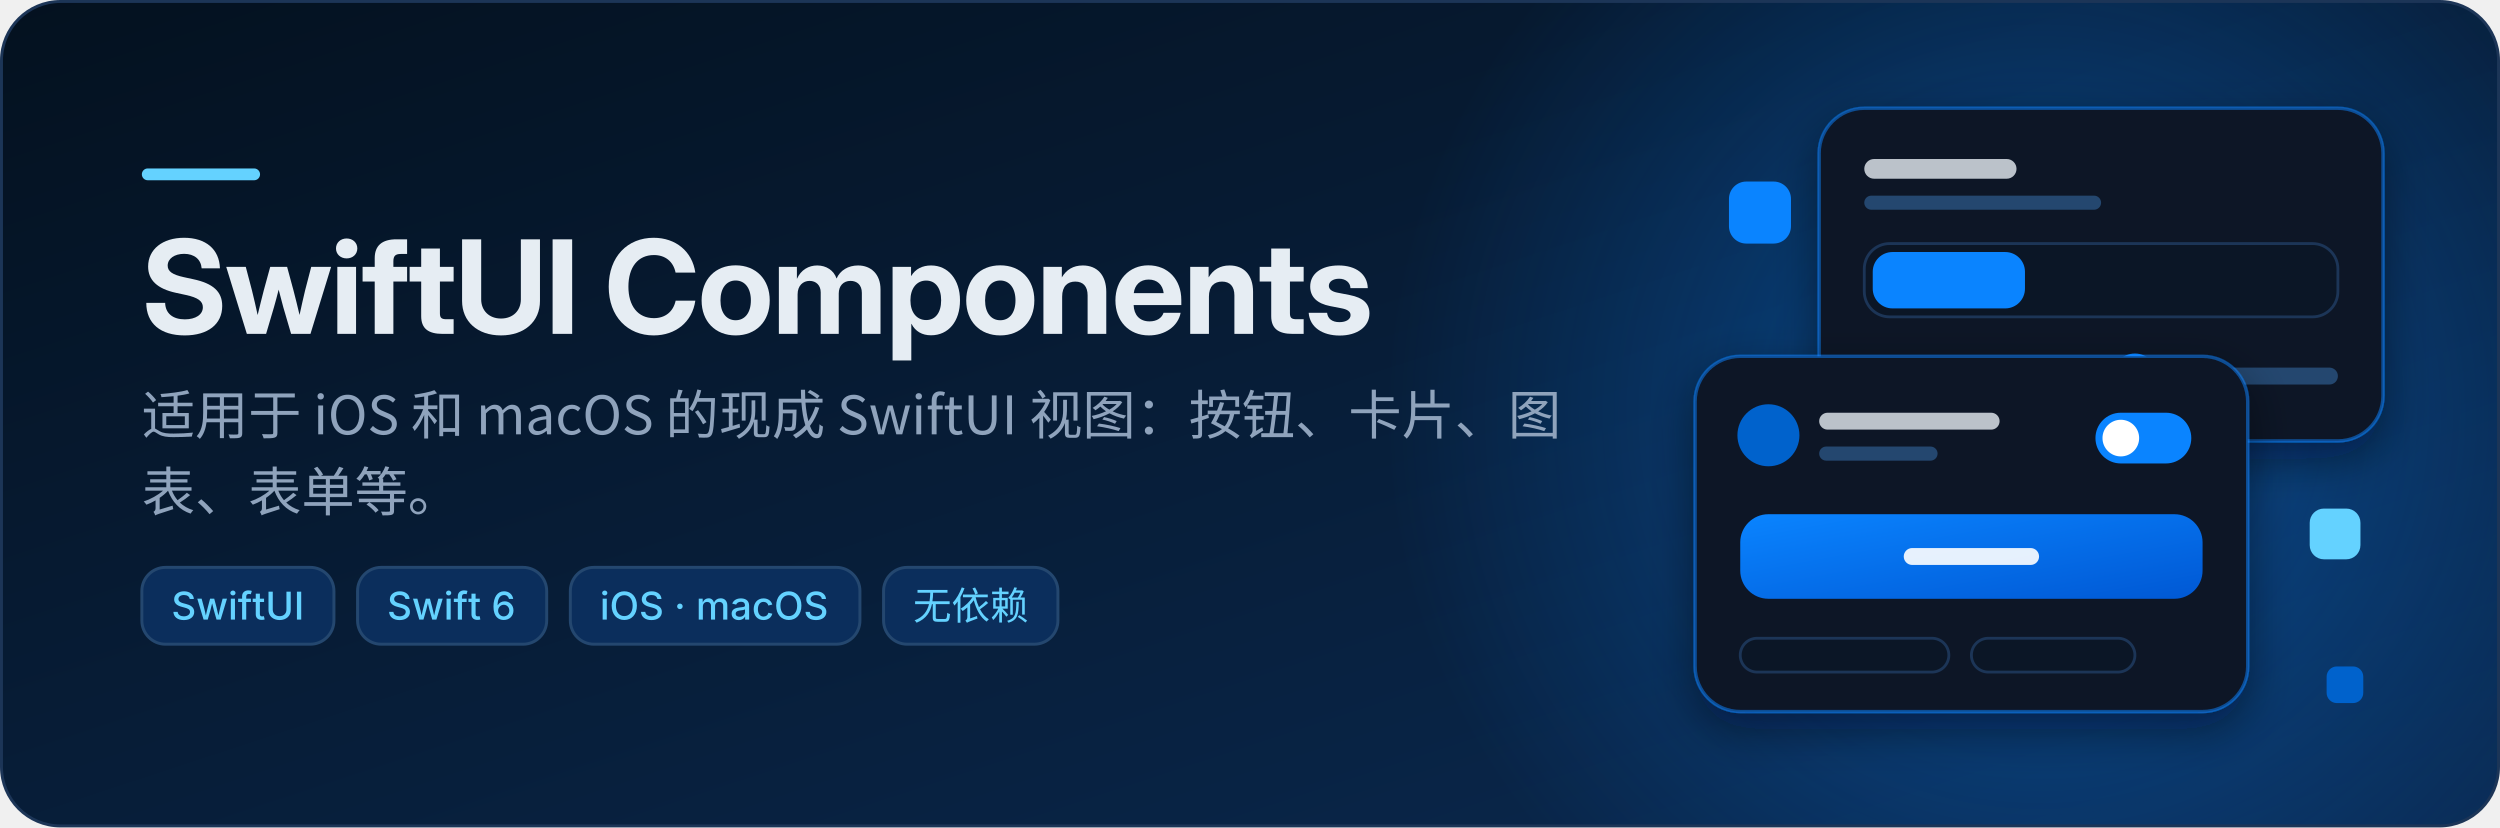
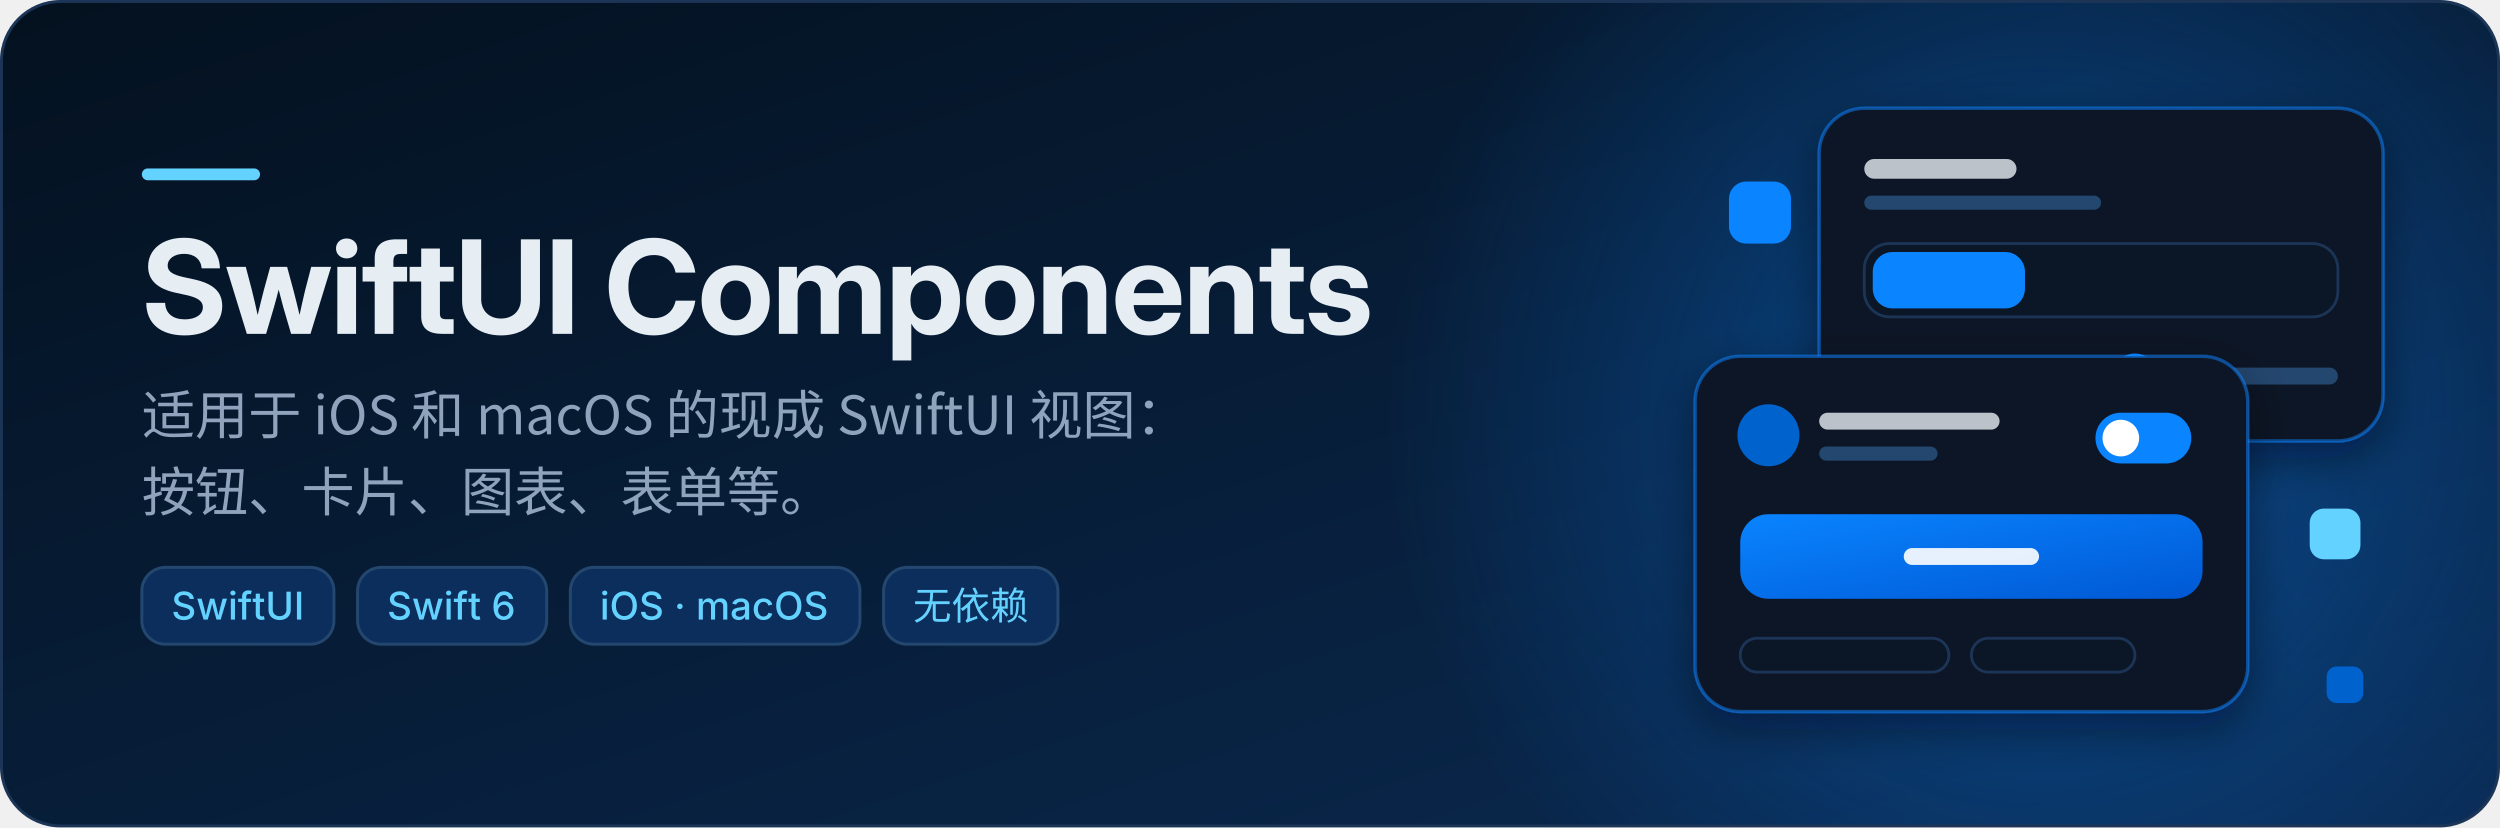
<svg xmlns="http://www.w3.org/2000/svg" width="846" height="280" viewBox="0 0 846 280" role="img" aria-labelledby="t">
  <style>.c{display:none}@media (max-width:500px){.w{display:none}.c{display:inline}}.m-float{animation:mFloat 6s ease-in-out infinite alternate}@keyframes mFloat{from{transform:translateY(0)}to{transform:translateY(-6px)}}.m-float-b{animation:mFloatB 7s ease-in-out infinite alternate}@keyframes mFloatB{from{transform:translateY(0)}to{transform:translateY(5px)}}.m-bob{animation:mBob 5s ease-in-out infinite alternate}@keyframes mBob{from{transform:translateY(0)}to{transform:translateY(-8px)}}.m-bar{transform-box:fill-box;transform-origin:center bottom;animation:mBar 4.2s ease-in-out infinite alternate}@keyframes mBar{from{transform:scaleY(.55)}to{transform:scaleY(1)}}.m-knob{animation:mKnob 6s ease-in-out infinite}@keyframes mKnob{0%,45%{transform:translateX(0)}55%,95%{transform:translateX(12px)}100%{transform:translateX(0)}}.m-slide{animation:mSlide 8s ease-in-out infinite alternate}@keyframes mSlide{from{transform:translateX(0)}to{transform:translateX(56px)}}.m-ring{stroke-dasharray:100;stroke-dashoffset:28;animation:mRing 7s ease-in-out infinite}@keyframes mRing{0%{stroke-dashoffset:100}45%,100%{stroke-dashoffset:28}}.m-caret{animation:mCaret 1.2s steps(1) infinite}@keyframes mCaret{50%{opacity:0}}.m-island{transform-box:fill-box;transform-origin:center;animation:mIsland 9s ease-in-out infinite}@keyframes mIsland{0%,20%{transform:scaleX(.42)}30%,70%{transform:scaleX(1)}80%,100%{transform:scaleX(.42)}}@media (prefers-reduced-motion: reduce){*{animation:none!important}}</style>
  <defs>
    <linearGradient id="bg" x1="0" y1="0" x2="1" y2="1">
      <stop offset="0" stop-color="#04111F" />
      <stop offset="1" stop-color="#0A2A52" />
    </linearGradient>
    <radialGradient id="glow">
      <stop offset="0" stop-color="#0A84FF" stop-opacity="0.42" />
      <stop offset="1" stop-color="#0A84FF" stop-opacity="0" />
    </radialGradient>
    <linearGradient id="mButton" x1="0" y1="0" x2="1" y2="1">
      <stop offset="0" stop-color="#0A84FF" />
      <stop offset="1" stop-color="#0058D4" />
    </linearGradient>
    <filter id="mShadow" x="-20%" y="-20%" width="140%" height="150%">
      <feDropShadow dx="0" dy="6" stdDeviation="8" flood-color="#04111F" flood-opacity="0.45" />
    </filter>
    <clipPath id="frame">
      <rect x="0.5" y="0.5" width="845" height="279" rx="20" />
    </clipPath>
    <path id="bd397" d="M675 24C1042 24 1266-153 1266-440C1266-664 1125-795 807-862L664-893C481-933 407-984 407-1076C407-1185 514-1261 666-1261C826-1261 931-1174 942-1033L1230-1033C1221-1333 1008-1514 665-1514C326-1514 99-1332 99-1061C99-848 242-711 537-647L694-613C883-572 961-516 961-420C961-304 848-229 677-229C486-229 371-325 367-489L70-489C70-165 293 24 675 24Z" />
    <path id="bd984" d="M337 0L640 0L764-420C790-509 814-603 838-697C862-603 886-509 911-420L1034 0L1339 0L1664-1056L1351-1056L1255-687C1224-562 1196-429 1167-298C1136-429 1104-563 1071-687L971-1056L705-1056L604-687C571-562 539-428 507-297C478-428 449-562 417-687L320-1056L12-1056Z" />
    <path id="bd689" d="M104 0L399 0L399-1056L104-1056ZM251-1189C348-1189 419-1256 419-1346C419-1436 348-1503 251-1503C154-1503 83-1436 83-1346C83-1256 154-1189 251-1189Z" />
    <path id="bd647" d="M719-1056L503-1056L503-1143C503-1227 534-1259 619-1259L719-1259L719-1490L552-1490C324-1490 209-1390 209-1193L209-1056L18-1056L18-825L209-825L209 0L503 0L503-825L719-825Z" />
    <path id="bd889" d="M711-1056L495-1056L495-1344L200-1344L200-1056L18-1056L18-825L200-825L200-280C200-88 307 0 539 0L711 0L711-231L598-231C518-231 495-254 495-326L495-825L711-825Z" />
    <path id="bd424" d="M721 24C1093 24 1335-197 1335-519L1335-1490L1034-1490L1034-544C1034-368 911-242 721-242C532-242 409-369 409-544L409-1490L108-1490L108-519C108-196 349 24 721 24Z" />
    <path id="bd197" d="M419-1490L111-1490L111 0L419 0Z" />
    <path id="bd73" d="M771 24C1120 24 1380-191 1427-523L1117-523C1079-348 951-248 775-248C521-248 373-441 373-744C373-1049 522-1242 775-1242C952-1242 1081-1141 1116-965L1427-965C1380-1298 1120-1514 771-1514C361-1514 63-1220 63-744C63-271 362 24 771 24Z" />
    <path id="bd790" d="M594 24C915 24 1131-196 1131-527C1131-858 915-1080 594-1080C274-1080 58-858 58-527C58-196 274 24 594 24ZM594-215C451-215 355-331 355-527C355-724 452-841 594-841C737-841 834-724 834-527C834-331 738-215 594-215Z" />
    <path id="bd766" d="M104 0L399 0L399-623C399-759 483-835 588-835C691-835 763-764 763-654L763 0L1047 0L1047-636C1047-754 1118-835 1232-835C1333-835 1411-773 1411-646L1411 0L1705 0L1705-700C1705-942 1554-1078 1351-1078C1198-1078 1068-1001 1013-872C969-1001 850-1078 708-1078C574-1078 451-1009 388-866L388-1056L104-1056Z" />
    <path id="bd843" d="M104 418L399 418L399-158L402-158C463-39 570 22 709 22C985 22 1166-198 1166-529C1166-853 981-1078 711-1078C574-1078 463-1023 398-913L395-913L395-1056L104-1056ZM633-218C484-218 385-340 385-529C385-717 484-840 633-840C776-840 869-727 869-529C869-331 776-218 633-218Z" />
    <path id="bd773" d="M399-587C399-751 484-824 606-824C729-824 800-749 800-607L800 0L1094 0L1094-661C1094-928 949-1078 724-1078C572-1078 465-1010 394-890L394-1056L104-1056L104 0L399 0Z" />
    <path id="bd614" d="M586 24C842 24 1046-122 1085-332L816-332C789-250 710-197 595-197C440-197 350-298 345-454L1096-454L1096-533C1096-855 887-1080 576-1080C273-1080 58-849 58-527C58-206 266 24 586 24ZM347-642C363-774 450-856 582-856C715-856 803-774 818-642Z" />
    <path id="bd871" d="M543 26C819 26 1011-112 1011-323C1011-478 913-570 700-612L500-651C419-668 372-703 372-757C372-820 433-869 534-869C638-869 710-806 712-721L985-721C979-941 799-1078 526-1078C251-1078 78-946 78-746C78-582 187-478 392-438L577-402C663-385 714-352 714-296C714-231 647-185 538-185C423-185 355-240 344-332L54-332C72-105 269 26 543 26Z" />
    <path id="bm397" d="M665 25C1015 25 1217-159 1217-412C1217-681 978-783 788-832L643-870C529-900 375-953 375-1094C375-1220 489-1312 670-1312C839-1312 960-1234 975-1098L1197-1098C1190-1335 981-1510 675-1510C375-1510 147-1339 147-1081C147-877 291-752 535-687L709-639C869-596 992-545 992-415C992-271 853-175 664-175C492-175 348-251 335-414L106-414C120-142 330 25 665 25Z" />
    <path id="bm984" d="M393 0L614 0L752-481C785-596 817-733 849-867C880-733 911-598 945-481L1083 0L1304 0L1641-1118L1407-1118L1284-655C1252-531 1217-390 1183-221C1149-391 1113-533 1082-655L960-1118L740-1118L617-655C584-530 548-387 514-219C480-393 443-535 412-655L289-1118L57-1118Z" />
    <path id="bm689" d="M148 0L368 0L368-1118L148-1118ZM259-1289C335-1289 398-1347 398-1419C398-1492 335-1550 259-1550C183-1550 120-1492 120-1419C120-1347 183-1289 259-1289Z" />
    <path id="bm647" d="M702-1118L452-1118L452-1216C452-1314 495-1368 600-1368C646-1368 677-1358 698-1352L749-1530C719-1541 653-1560 565-1560C388-1560 232-1455 232-1246L232-1118L20-1118L20-939L232-939L232 0L452 0L452-939L702-939Z" />
    <path id="bm889" d="M626-1118L403-1118L403-1384L183-1384L183-1118L20-1118L20-939L183-939L183-284C183-94 300 15 503 15C554 15 610 8 657-8L618-184C591-178 548-172 525-172C438-172 403-212 403-302L403-939L626-939Z" />
    <path id="bm424" d="M759 23C1115 23 1351-199 1351-512L1351-1490L1122-1490L1122-531C1122-330 983-184 759-184C534-184 393-330 393-531L393-1490L165-1490L165-512C165-199 400 23 759 23Z" />
    <path id="bm197" d="M393-1490L165-1490L165 0L393 0Z" />
    <path id="bm1349" d="M659 20C971 20 1178-201 1178-487C1178-772 971-976 713-976C556-976 420-900 344-774L333-774C333-1111 459-1310 678-1310C820-1310 910-1223 940-1102L1164-1102C1130-1340 942-1510 678-1510C330-1510 113-1212 113-695C113-147 392 20 659 20ZM658-172C487-172 361-316 361-482C361-647 493-791 662-791C831-791 956-655 956-484C956-309 826-172 658-172Z" />
    <path id="bm321" d="M786 20C1172 20 1457-268 1457-744C1457-1222 1172-1510 786-1510C399-1510 113-1222 113-744C113-268 399 20 786 20ZM786-188C530-188 339-384 339-744C339-1105 530-1302 786-1302C1040-1302 1231-1106 1231-744C1231-384 1040-188 786-188Z" />
    <path id="bm1509" d="M311-560C393-560 458-625 458-707C458-790 393-855 311-855C228-855 163-790 163-707C163-625 228-560 311-560Z" />
    <path id="bm766" d="M148 0L368 0L368-695C368-858 474-944 597-944C715-944 801-865 801-746L801 0L1018 0L1018-716C1018-849 1102-944 1241-944C1355-944 1451-881 1451-732L1451 0L1671 0L1671-754C1671-1008 1515-1137 1317-1137C1158-1137 1020-1053 963-902C919-1050 823-1137 677-1137C544-1137 419-1064 362-909L357-1118L148-1118Z" />
    <path id="bm507" d="M461 25C642 25 748-66 791-153L802-153L802 0L1015 0L1015-742C1015-1065 758-1132 578-1132C379-1132 191-1054 115-854L322-800C353-876 435-953 581-953C721-953 795-881 795-757L795-751C795-672 710-673 513-650C302-626 83-570 83-316C83-96 248 25 461 25ZM510-152C387-152 299-207 299-313C299-428 401-470 525-487C593-496 763-514 796-546L796-403C796-272 689-152 510-152Z" />
    <path id="bm586" d="M618 23C853 23 1035-104 1089-315L881-365C851-244 758-163 619-163C417-163 320-340 320-553C320-769 417-946 619-946C756-946 847-867 877-752L1086-802C1031-1009 850-1132 618-1132C303-1132 96-901 96-553C96-208 303 23 618 23Z" />
  </defs>
  <g clip-path="url(#frame)">
    <rect width="846" height="280" fill="url(#bg)" />
    <circle class="w" cx="690" cy="140" r="220" fill="url(#glow)" />
    <g class="w">
      <g transform="translate(566 29) scale(0.954)">
        <g class="m-float-b">
          <rect x="52" y="8" width="200" height="118" rx="16" fill="#0B1626" stroke="rgba(10,132,255,0.5)" stroke-width="1.2" filter="url(#mShadow)" />
          <rect x="68" y="26" width="54" height="7" rx="3.5" fill="#E6EDF3" opacity=".8" />
          <rect x="68" y="39" width="84" height="5" rx="2.5" fill="#24476F" />
          <rect x="68" y="56" width="168" height="26" rx="9" fill="#0B1626" stroke="#1C3557" />
          <rect class="m-slide" x="71" y="59" width="54" height="20" rx="7" fill="#0A84FF" />
          <rect x="68" y="100" width="168" height="6" rx="3" fill="#24476F" />
          <rect x="68" y="100" width="96" height="6" rx="3" fill="#64D2FF" />
          <circle cx="164" cy="103" r="7" fill="#fff" stroke="#0A84FF" stroke-width="2" />
        </g>
        <g class="m-float">
          <rect x="8" y="96" width="196" height="126" rx="16" fill="#0B1626" stroke="rgba(10,132,255,0.5)" stroke-width="1.2" filter="url(#mShadow)" />
          <circle cx="34" cy="124" r="11" fill="#0062CC" />
          <rect x="52" y="116" width="64" height="6" rx="3" fill="#E6EDF3" opacity=".8" />
          <rect x="52" y="128" width="42" height="5" rx="2.5" fill="#24476F" />
          <rect x="150" y="116" width="34" height="18" rx="9" fill="#0A84FF" />
          <circle class="m-knob" cx="159" cy="125" r="6.5" fill="#fff" />
          <rect x="24" y="152" width="164" height="30" rx="10" fill="url(#mButton)" />
          <rect x="82" y="164" width="48" height="6" rx="3" fill="#fff" opacity=".9" />
          <rect x="24" y="196" width="74" height="12" rx="6" fill="#0B1626" stroke="#1C3557" />
          <rect x="106" y="196" width="58" height="12" rx="6" fill="#0B1626" stroke="#1C3557" />
        </g>
        <rect class="m-bob" style="animation-delay:-0s" x="20" y="34" width="22" height="22" rx="6.16" fill="#0A84FF" />
        <rect class="m-bob" style="animation-delay:-1.6s" x="226" y="150" width="18" height="18" rx="5.04" fill="#64D2FF" />
        <rect class="m-bob" style="animation-delay:-3.1s" x="232" y="206" width="13" height="13" rx="3.64" fill="#0062CC" />
      </g>
      <rect x="48" y="57" width="40" height="4" rx="2" fill="#64D2FF" />
      <g fill="#E6EDF3" transform="translate(48 112.99) scale(0.021484)">
        <use href="#bd397" x="0" />
        <use href="#bd984" x="1317" />
        <use href="#bd689" x="2975" />
        <use href="#bd647" x="3459" />
        <use href="#bd889" x="4200" />
        <use href="#bd424" x="4936" />
        <use href="#bd197" x="6359" />
        <use href="#bd73" x="7291" />
        <use href="#bd790" x="8759" />
        <use href="#bd766" x="9930" />
        <use href="#bd843" x="11721" />
        <use href="#bd790" x="12927" />
        <use href="#bd773" x="14097" />
        <use href="#bd614" x="15277" />
        <use href="#bd773" x="16409" />
        <use href="#bd889" x="17589" />
        <use href="#bd871" x="18325" />
      </g>
-       <text x="48" y="146.99" fill="#8FA3BC" font-family="-apple-system,BlinkMacSystemFont,&quot;PingFang SC&quot;,&quot;Hiragino Sans&quot;,&quot;Apple SD Gothic Neo&quot;,&quot;Noto Sans CJK SC&quot;,&quot;Noto Sans CJK JP&quot;,&quot;Noto Sans CJK KR&quot;,&quot;Microsoft YaHei&quot;,&quot;Malgun Gothic&quot;,sans-serif" font-size="18" font-weight="400">适用于 iOS 和 macOS 的现成 SwiftUI 视图：按钮、卡片、图</text>
-       <text x="48" y="172.99" fill="#8FA3BC" font-family="-apple-system,BlinkMacSystemFont,&quot;PingFang SC&quot;,&quot;Hiragino Sans&quot;,&quot;Apple SD Gothic Neo&quot;,&quot;Noto Sans CJK SC&quot;,&quot;Noto Sans CJK JP&quot;,&quot;Noto Sans CJK KR&quot;,&quot;Microsoft YaHei&quot;,&quot;Malgun Gothic&quot;,sans-serif" font-size="18" font-weight="400">表、表单等。</text>
+       <text x="48" y="146.99" fill="#8FA3BC" font-family="-apple-system,BlinkMacSystemFont,&quot;PingFang SC&quot;,&quot;Hiragino Sans&quot;,&quot;Apple SD Gothic Neo&quot;,&quot;Noto Sans CJK SC&quot;,&quot;Noto Sans CJK JP&quot;,&quot;Noto Sans CJK KR&quot;,&quot;Microsoft YaHei&quot;,&quot;Malgun Gothic&quot;,sans-serif" font-size="18" font-weight="400">适用于 iOS 和 macOS 的现成 SwiftUI 视图：</text>
+       <text x="48" y="172.99" fill="#8FA3BC" font-family="-apple-system,BlinkMacSystemFont,&quot;PingFang SC&quot;,&quot;Hiragino Sans&quot;,&quot;Apple SD Gothic Neo&quot;,&quot;Noto Sans CJK SC&quot;,&quot;Noto Sans CJK JP&quot;,&quot;Noto Sans CJK KR&quot;,&quot;Microsoft YaHei&quot;,&quot;Malgun Gothic&quot;,sans-serif" font-size="18" font-weight="400">按钮、卡片、图表、表单等。</text>
      <rect x="48" y="192" width="65" height="26" rx="8" fill="#0B2E5C" stroke="#24476F" />
      <g fill="#64D2FF" transform="translate(58 209.68) scale(0.006348)">
        <use href="#bm397" x="0" />
        <use href="#bm984" x="1323" />
        <use href="#bm689" x="3021" />
        <use href="#bm647" x="3537" />
        <use href="#bm889" x="4314" />
        <use href="#bm424" x="5011" />
        <use href="#bm197" x="6527" />
      </g>
      <rect x="121" y="192" width="64" height="26" rx="8" fill="#0B2E5C" stroke="#24476F" />
      <g fill="#64D2FF" transform="translate(131 209.68) scale(0.006348)">
        <use href="#bm397" x="0" />
        <use href="#bm984" x="1323" />
        <use href="#bm689" x="3021" />
        <use href="#bm647" x="3537" />
        <use href="#bm889" x="4314" />
        <use href="#bm1349" x="5557" />
      </g>
      <rect x="193" y="192" width="98" height="26" rx="8" fill="#0B2E5C" stroke="#24476F" />
      <g fill="#64D2FF" transform="translate(203 209.68) scale(0.006348)">
        <use href="#bm689" x="0" />
        <use href="#bm321" x="516" />
        <use href="#bm397" x="2086" />
        <use href="#bm1509" x="3955" />
        <use href="#bm766" x="5122" />
        <use href="#bm507" x="6941" />
        <use href="#bm586" x="8104" />
        <use href="#bm321" x="9286" />
        <use href="#bm397" x="10856" />
      </g>
      <rect x="299" y="192" width="59" height="26" rx="8" fill="#0B2E5C" stroke="#24476F" />
      <text x="309" y="209.68" fill="#64D2FF" font-family="-apple-system,BlinkMacSystemFont,&quot;PingFang SC&quot;,&quot;Hiragino Sans&quot;,&quot;Apple SD Gothic Neo&quot;,&quot;Noto Sans CJK SC&quot;,&quot;Noto Sans CJK JP&quot;,&quot;Noto Sans CJK KR&quot;,&quot;Microsoft YaHei&quot;,&quot;Malgun Gothic&quot;,sans-serif" font-size="13" font-weight="500">无依赖</text>
    </g>
    <circle class="c" cx="786" cy="140" r="260" fill="url(#glow)" />
    <g class="c">
      <rect x="48" y="56" width="40" height="4" rx="2" fill="#64D2FF" />
      <g fill="#E6EDF3" transform="translate(48 126.53) scale(0.03125)">
        <use href="#bd397" x="0" />
        <use href="#bd984" x="1317" />
        <use href="#bd689" x="2974" />
        <use href="#bd647" x="3457" />
        <use href="#bd889" x="4197" />
        <use href="#bd424" x="4933" />
        <use href="#bd197" x="6356" />
        <use href="#bd73" x="7286" />
        <use href="#bd790" x="8754" />
        <use href="#bd766" x="9924" />
        <use href="#bd843" x="11715" />
        <use href="#bd790" x="12920" />
        <use href="#bd773" x="14089" />
        <use href="#bd614" x="15269" />
        <use href="#bd773" x="16400" />
        <use href="#bd889" x="17580" />
        <use href="#bd871" x="18316" />
      </g>
      <text x="48" y="178.53" fill="#8FA3BC" font-family="-apple-system,BlinkMacSystemFont,&quot;PingFang SC&quot;,&quot;Hiragino Sans&quot;,&quot;Apple SD Gothic Neo&quot;,&quot;Noto Sans CJK SC&quot;,&quot;Noto Sans CJK JP&quot;,&quot;Noto Sans CJK KR&quot;,&quot;Microsoft YaHei&quot;,&quot;Malgun Gothic&quot;,sans-serif" font-size="36" font-weight="500">适用于 iOS 和 macOS 的现成 SwiftUI 视图：</text>
      <text x="48" y="224.53" fill="#8FA3BC" font-family="-apple-system,BlinkMacSystemFont,&quot;PingFang SC&quot;,&quot;Hiragino Sans&quot;,&quot;Apple SD Gothic Neo&quot;,&quot;Noto Sans CJK SC&quot;,&quot;Noto Sans CJK JP&quot;,&quot;Noto Sans CJK KR&quot;,&quot;Microsoft YaHei&quot;,&quot;Malgun Gothic&quot;,sans-serif" font-size="36" font-weight="500">按钮、卡片、图表、表单等。</text>
    </g>
  </g>
  <rect x="0.5" y="0.5" width="845" height="279" rx="20" fill="none" stroke="#1C3557" />
</svg>
